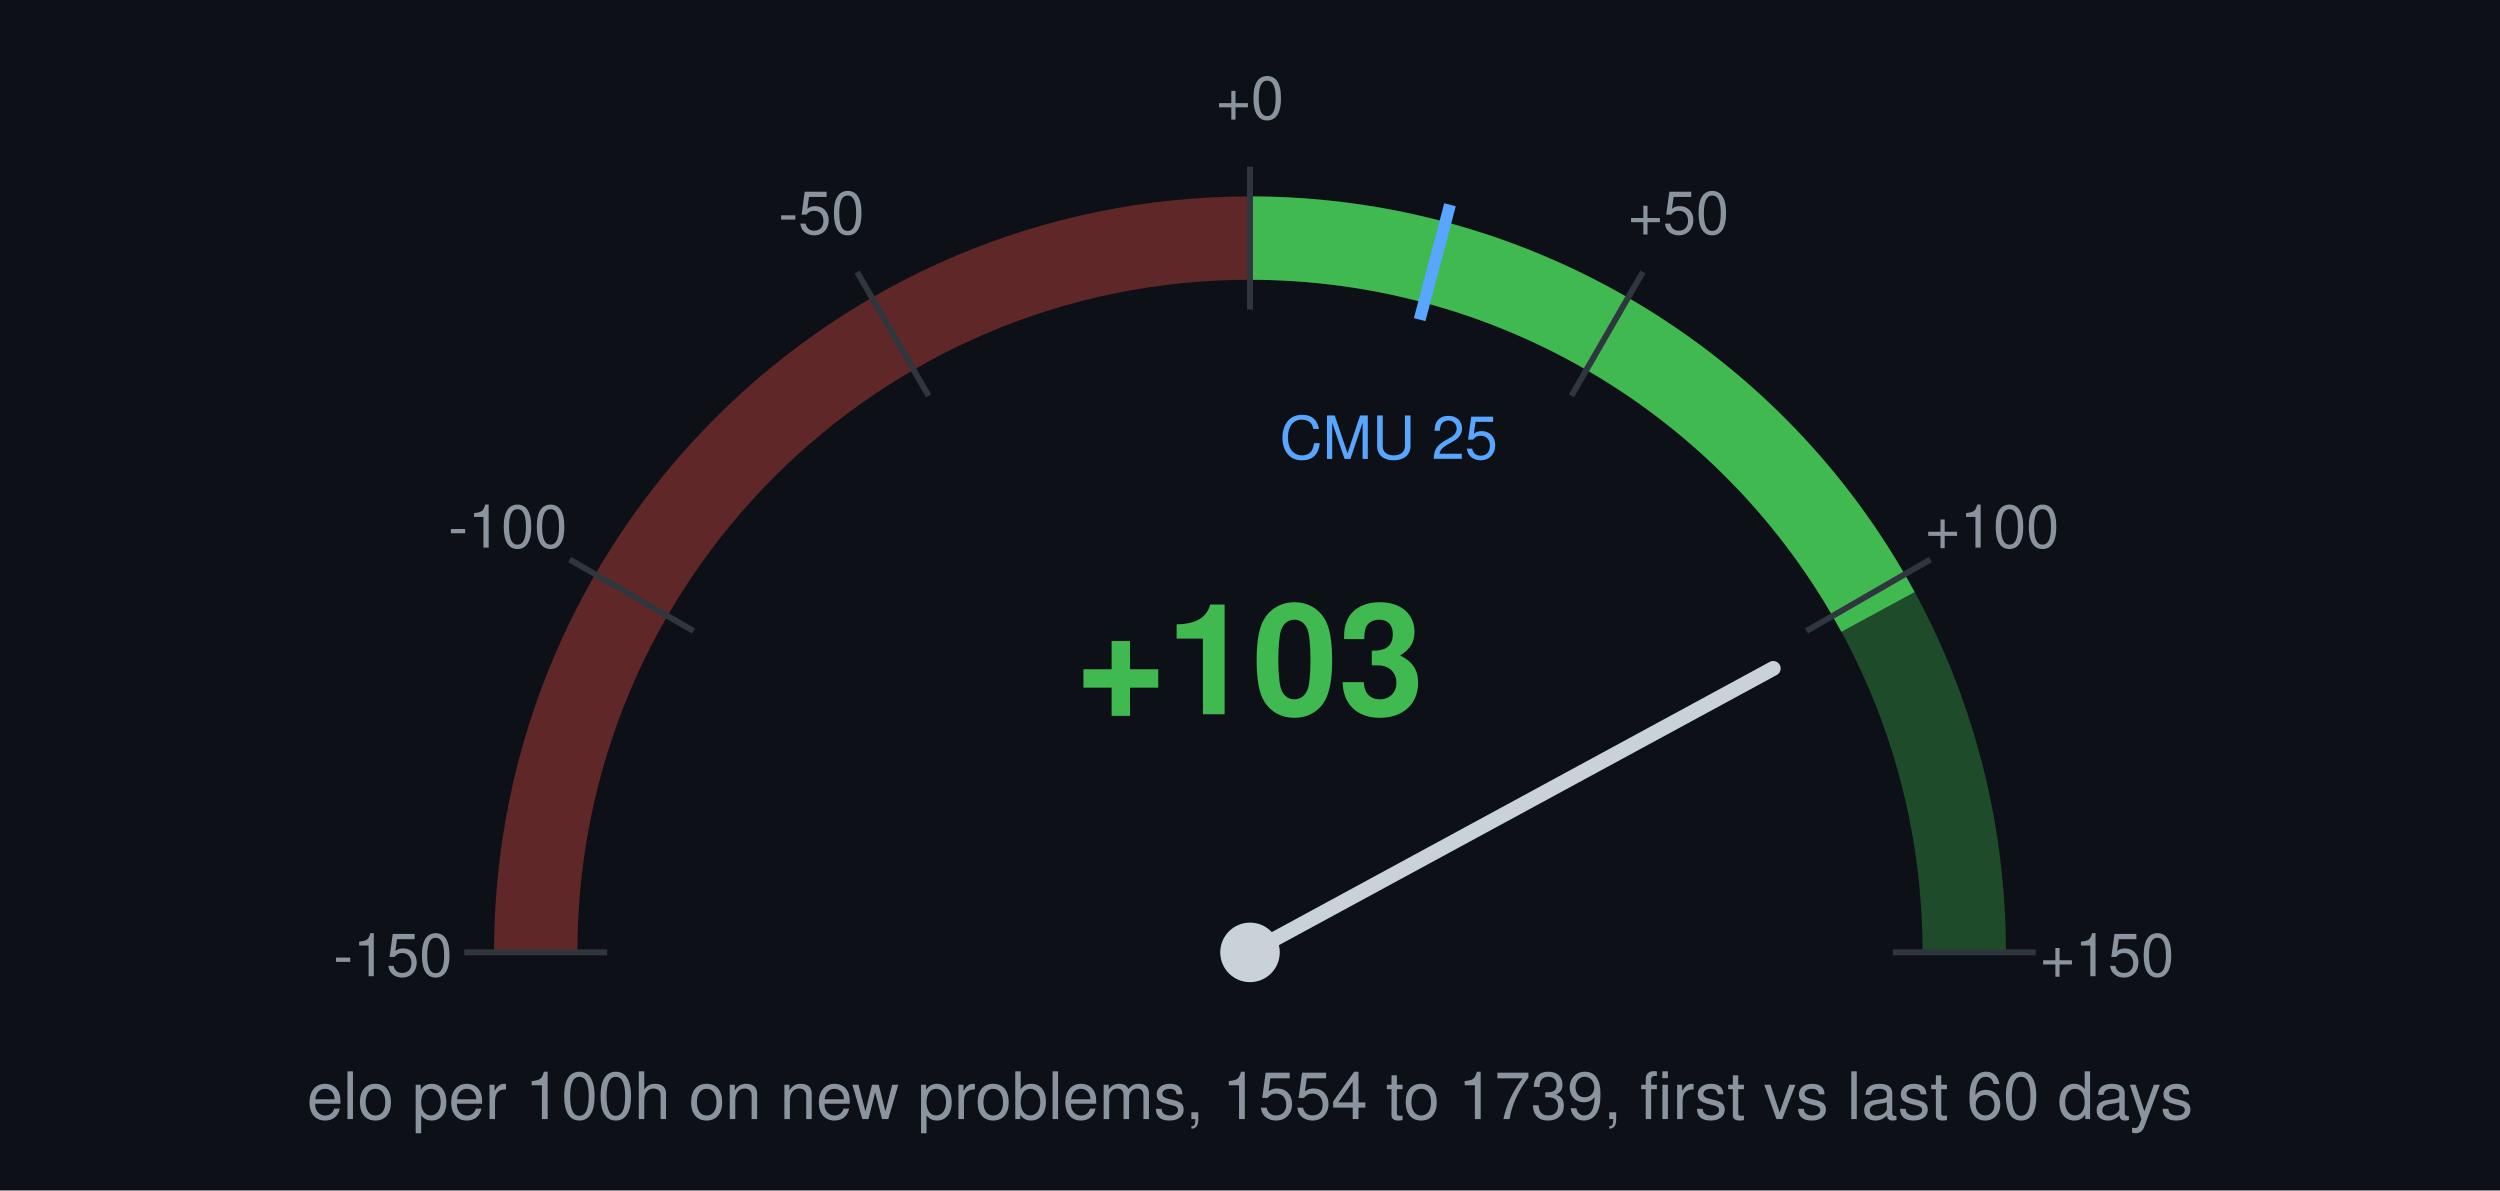
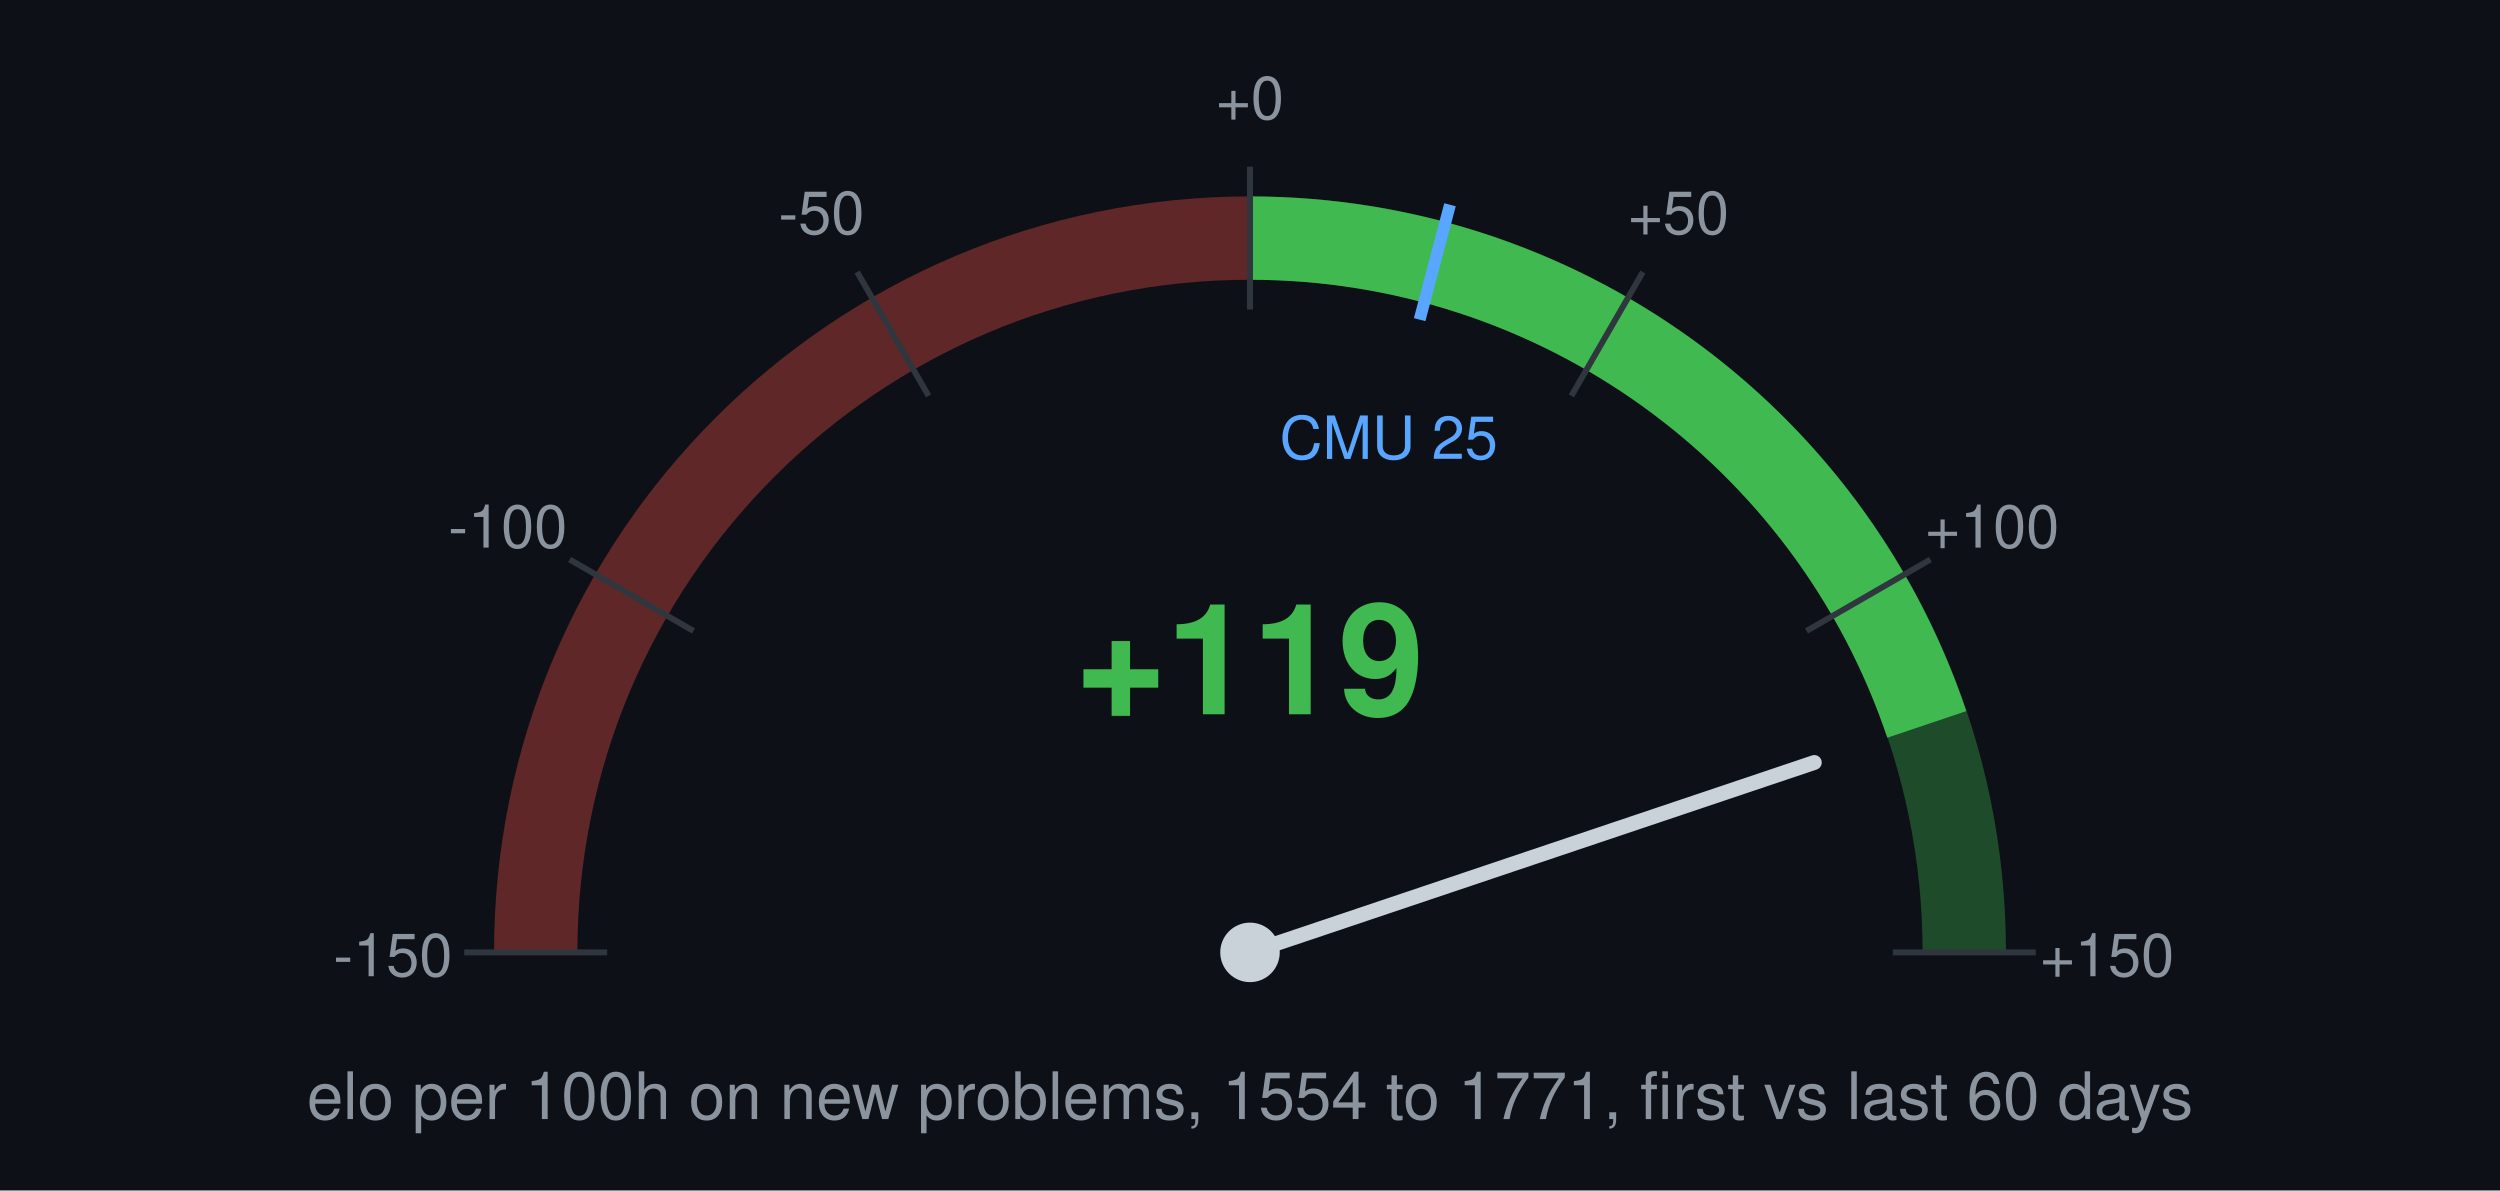
<svg xmlns="http://www.w3.org/2000/svg" viewBox="0 0 420 200" width="420" height="200" font-family="Helvetica,sans-serif">
  <rect width="420" height="200" fill="#0d1117" />
  <path d="M90.0,160.0 A120,120 0 0 1 210.0,40.0" fill="none" stroke="#f85149" stroke-width="14" stroke-opacity="0.35" />
  <path d="M210.0,40.0 A120,120 0 0 1 330.0,160.0" fill="none" stroke="#3fb950" stroke-width="14" stroke-opacity="0.35" />
-   <path d="M210.0,40.0 A120,120 0 0 1 315.5,102.8" fill="none" stroke="#3fb950" stroke-width="14" stroke-opacity="1.0" />
+   <path d="M210.0,40.0 A120,120 0 0 1 323.7,121.7" fill="none" stroke="#3fb950" stroke-width="14" stroke-opacity="1.0" />
  <line x1="102.0" y1="160.0" x2="78.0" y2="160.0" stroke="#30363d" stroke-width="1" />
  <text x="66.0" y="164.0" text-anchor="middle" font-size="10" fill="#8b949e">-150</text>
  <line x1="116.5" y1="106.0" x2="95.7" y2="94.0" stroke="#30363d" stroke-width="1" />
  <text x="85.3" y="92.0" text-anchor="middle" font-size="10" fill="#8b949e">-100</text>
  <line x1="156.0" y1="66.5" x2="144.0" y2="45.7" stroke="#30363d" stroke-width="1" />
  <text x="138.0" y="39.3" text-anchor="middle" font-size="10" fill="#8b949e">-50</text>
  <line x1="210.0" y1="52.0" x2="210.0" y2="28.0" stroke="#30363d" stroke-width="1" />
  <text x="210.0" y="20.0" text-anchor="middle" font-size="10" fill="#8b949e">+0</text>
  <line x1="264.0" y1="66.5" x2="276.0" y2="45.7" stroke="#30363d" stroke-width="1" />
  <text x="282.0" y="39.3" text-anchor="middle" font-size="10" fill="#8b949e">+50</text>
  <line x1="303.5" y1="106.0" x2="324.3" y2="94.0" stroke="#30363d" stroke-width="1" />
  <text x="334.7" y="92.0" text-anchor="middle" font-size="10" fill="#8b949e">+100</text>
  <line x1="318.0" y1="160.0" x2="342.0" y2="160.0" stroke="#30363d" stroke-width="1" />
  <text x="354.0" y="164.0" text-anchor="middle" font-size="10" fill="#8b949e">+150</text>
  <line x1="238.5" y1="53.7" x2="243.6" y2="34.4" stroke="#58a6ff" stroke-width="2" />
  <text x="233.3" y="77.1" text-anchor="middle" font-size="10" fill="#58a6ff">CMU 25</text>
-   <line x1="210.0" y1="160" x2="297.9" y2="112.3" stroke="#c9d1d9" stroke-width="2.5" stroke-linecap="round" />
+   <line x1="210.0" y1="160" x2="304.8" y2="128.1" stroke="#c9d1d9" stroke-width="2.5" stroke-linecap="round" />
  <circle cx="210.0" cy="160" r="5" fill="#c9d1d9" />
-   <text x="210.0" y="120" text-anchor="middle" font-size="26" font-weight="bold" fill="#3fb950">+103</text>
-   <text x="210.0" y="188" text-anchor="middle" font-size="11" fill="#8b949e">elo per 100h on new problems, 1554 to 1739, first vs last 60 days</text>
+   <text x="210.0" y="120" text-anchor="middle" font-size="26" font-weight="bold" fill="#3fb950">+119</text>
+   <text x="210.0" y="188" text-anchor="middle" font-size="11" fill="#8b949e">elo per 100h on new problems, 1554 to 1771, first vs last 60 days</text>
</svg>
